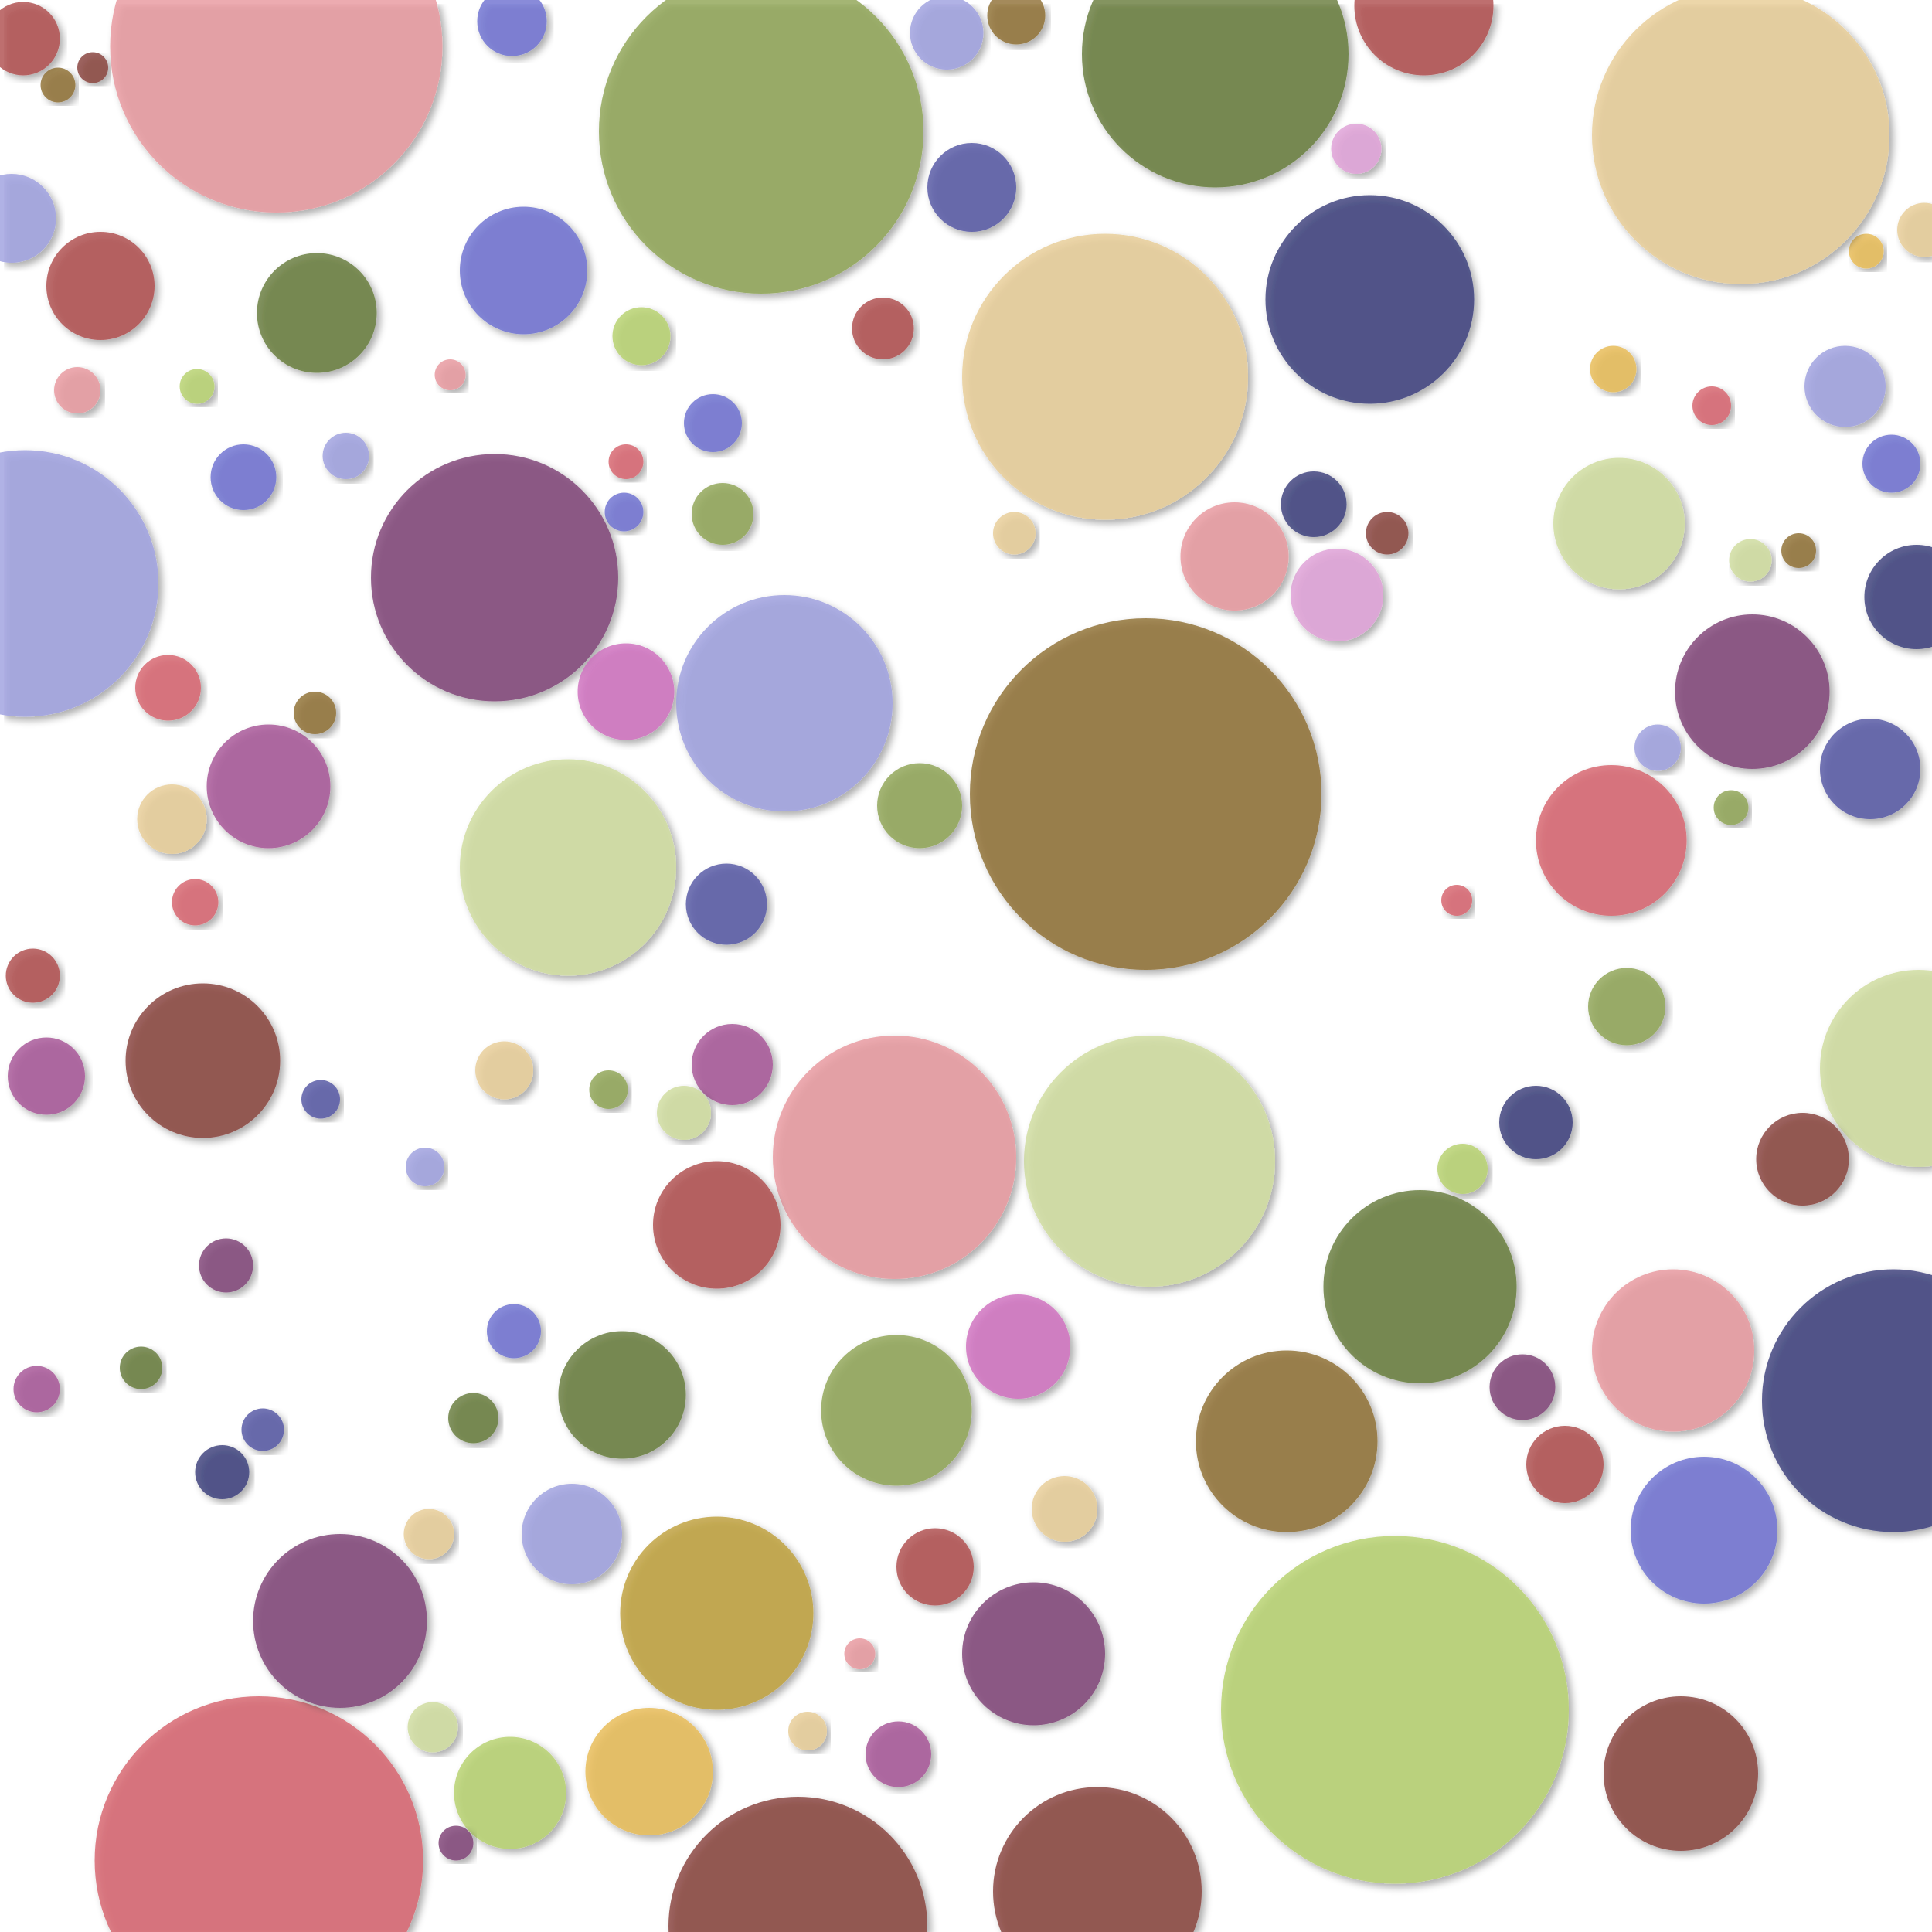
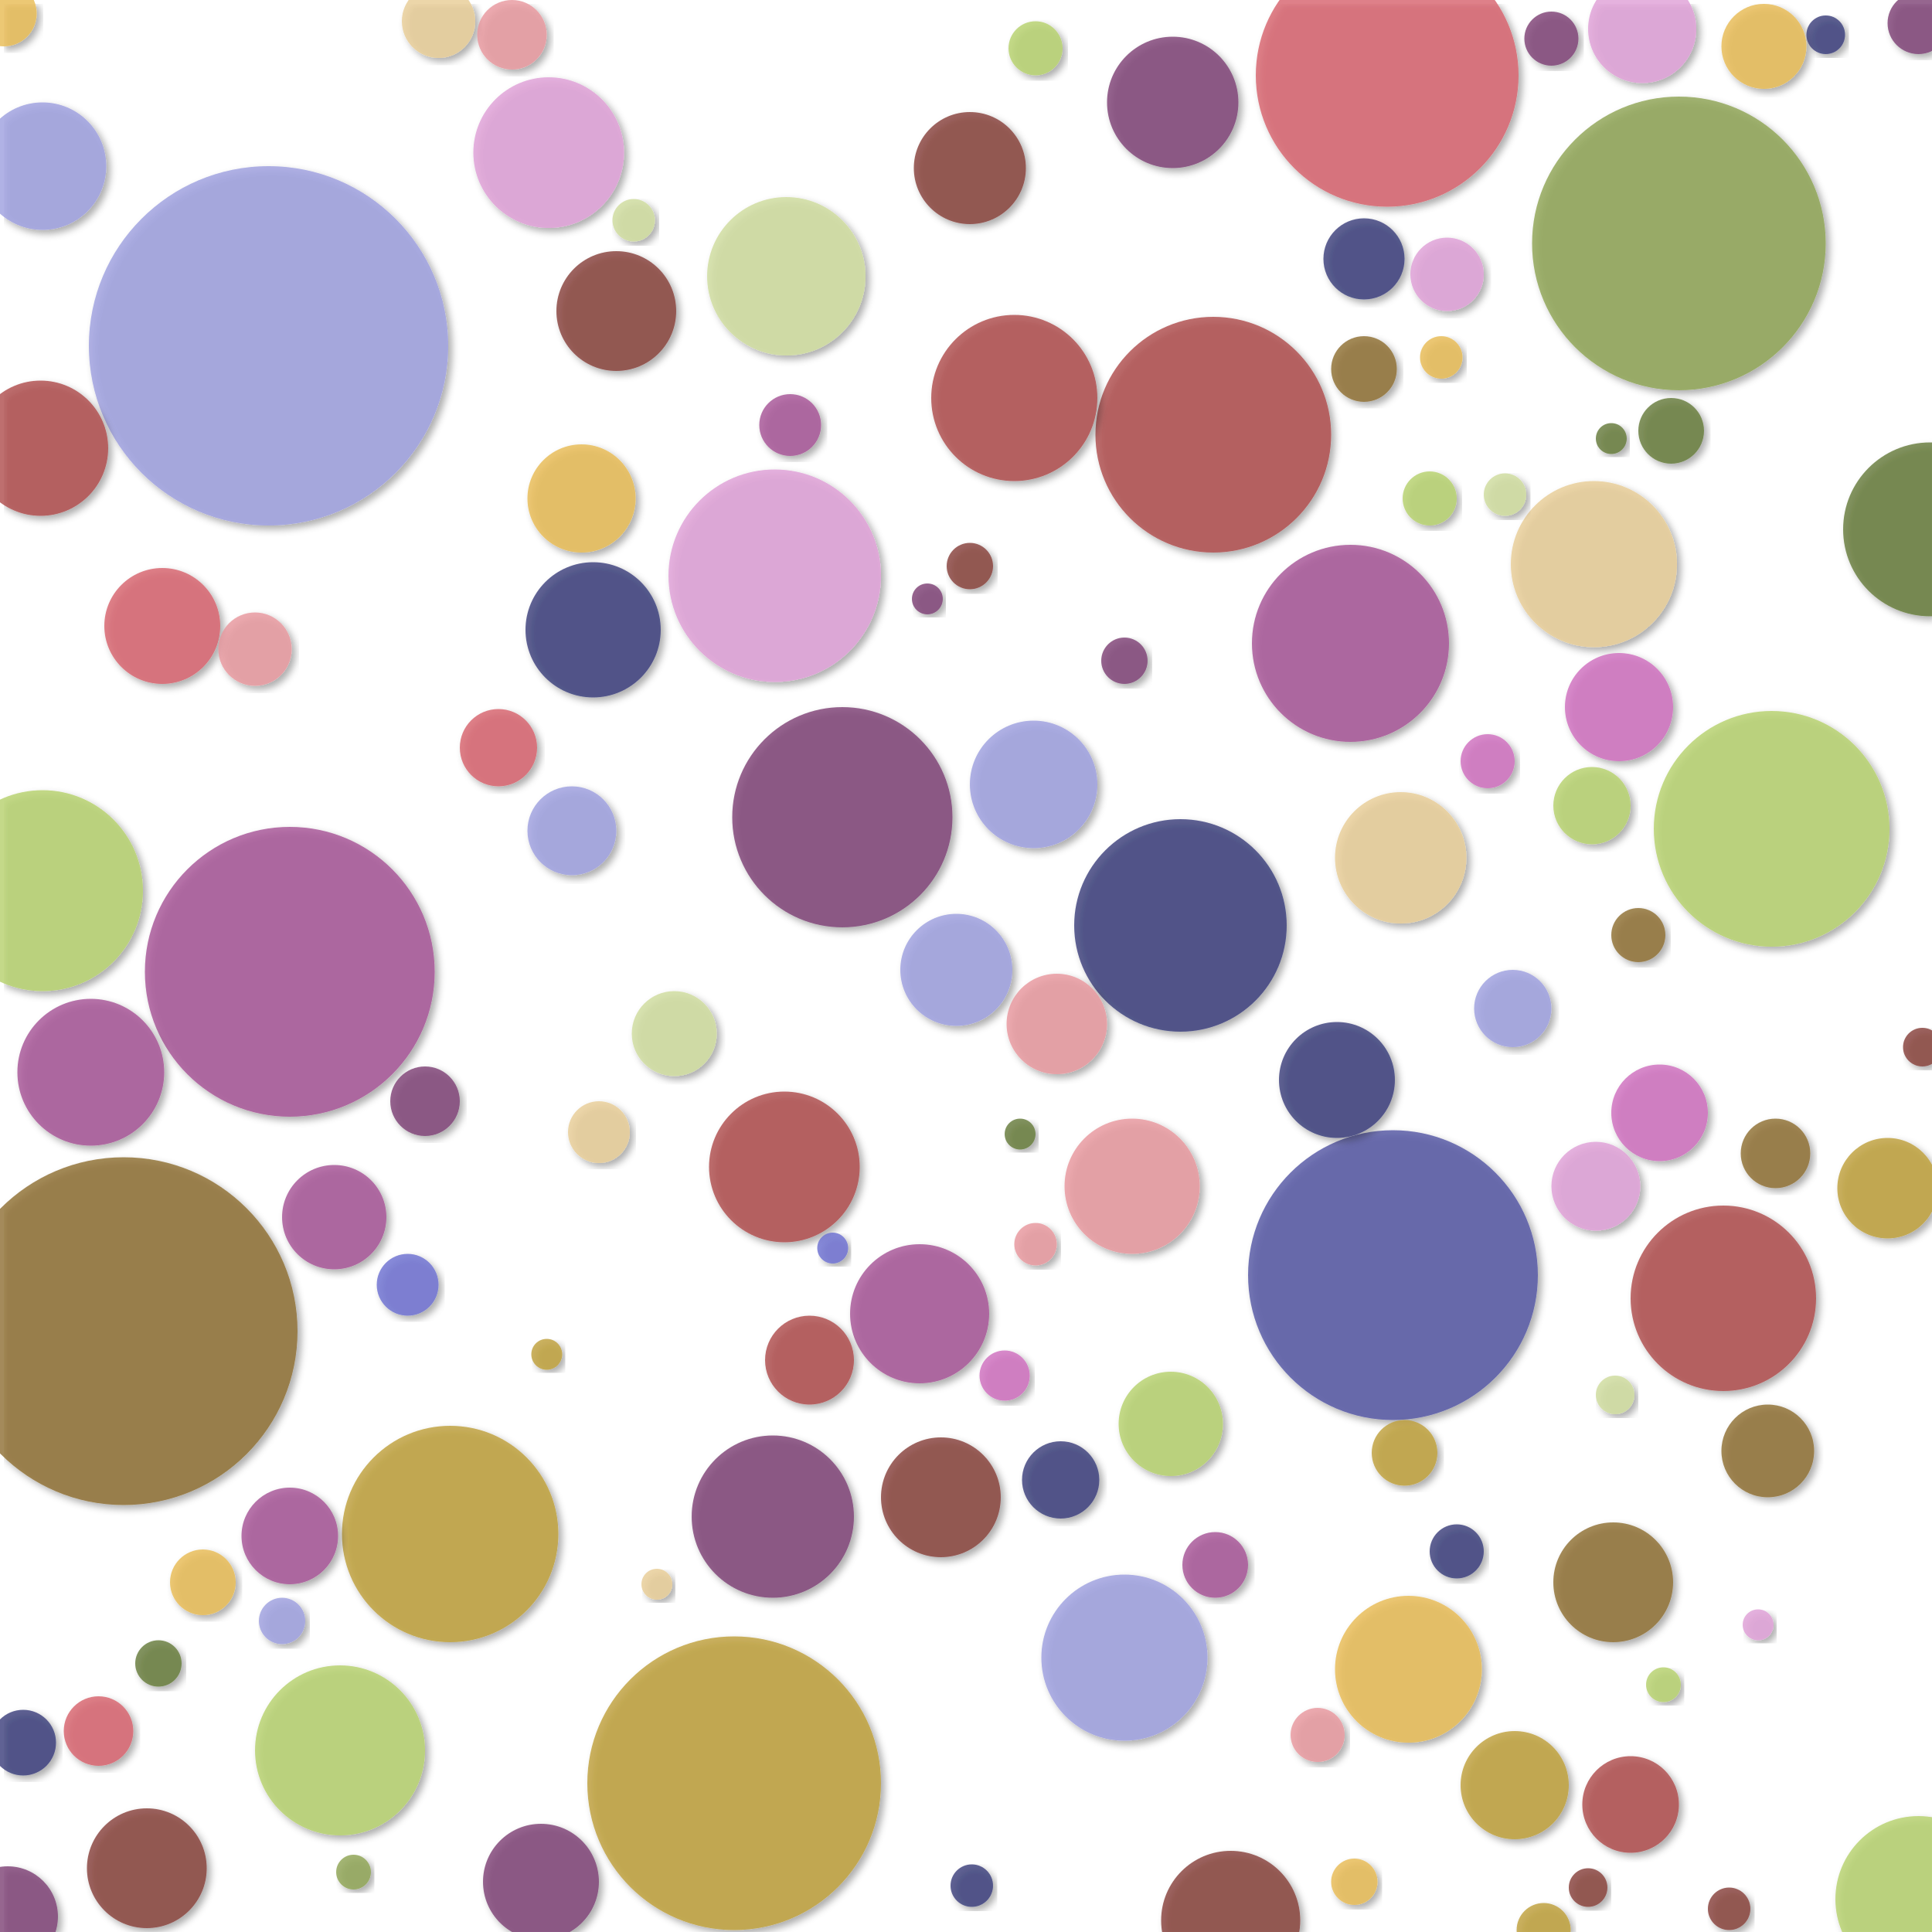
<svg xmlns="http://www.w3.org/2000/svg" viewBox="0 0 1000 1000" width="800" stroke="black" stroke-width="4">
  <filter id="shadow" color-interpolation-filters="sRGB">
    <feDropShadow dx="2" dy="2" stdDeviation="2" flood-opacity="0.4" />
  </filter>
  <filter id="shadow2" color-interpolation-filters="sRGB">
    <feDropShadow dx="0" dy="0" stdDeviation="5.5" flood-opacity=".8" />
  </filter>
  <g fill="none" stroke="black" stroke-width="4">
-     <circle cx="866" cy="699" r="42" fill="#e7969c" stroke="none" fill-opacity="0.8" filter="url(#shadow)" />
-     <circle cx="572" cy="195" r="74" fill="#e7cb94" stroke="none" fill-opacity="0.8" filter="url(#shadow)" />
-     <circle cx="256" cy="299" r="64" fill="#7b4173" stroke="none" fill-opacity="0.8" filter="url(#shadow)" />
-     <circle cx="143" cy="24" r="86" fill="#e7969c" stroke="none" fill-opacity="0.8" filter="url(#shadow)" />
-     <circle cx="966" cy="130" r="9" fill="#e7ba52" stroke="none" fill-opacity="0.8" filter="url(#shadow)" />
-     <circle cx="371" cy="835" r="50" fill="#bd9e39" stroke="none" fill-opacity="0.8" filter="url(#shadow)" />
-     <circle cx="781" cy="330" r="46" fill="" stroke="none" fill-opacity="0.8" filter="url(#shadow)" />
-     <circle cx="757" cy="605" r="13" fill="#b5cf6b" stroke="none" fill-opacity="0.8" filter="url(#shadow)" />
-     <circle cx="105" cy="549" r="40" fill="#843c39" stroke="none" fill-opacity="0.8" filter="url(#shadow)" />
-     <circle cx="271" cy="140" r="33" fill="#6b6ecf" stroke="none" fill-opacity="0.8" filter="url(#shadow)" />
-     <circle cx="834" cy="435" r="39" fill="#d6616b" stroke="none" fill-opacity="0.8" filter="url(#shadow)" />
-     <circle cx="476" cy="417" r="22" fill="#8ca252" stroke="none" fill-opacity="0.8" filter="url(#shadow)" />
-     <circle cx="490" cy="17" r="19" fill="#9c9ede" stroke="none" fill-opacity="0.8" filter="url(#shadow)" />
-     <circle cx="896" cy="418" r="9" fill="#8ca252" stroke="none" fill-opacity="0.8" filter="url(#shadow)" />
-     <circle cx="294" cy="449" r="56" fill="#cedb9c" stroke="none" fill-opacity="0.8" filter="url(#shadow)" />
-     <circle cx="134" cy="963" r="85" fill="#d6616b" stroke="none" fill-opacity="0.8" filter="url(#shadow)" />
-     <circle cx="13" cy="302" r="69" fill="#9c9ede" stroke="none" fill-opacity="0.8" filter="url(#shadow)" />
-     <circle cx="207" cy="654" r="14" fill="" stroke="none" fill-opacity="0.8" filter="url(#shadow)" />
-     <circle cx="709" cy="155" r="54" fill="#393b79" stroke="none" fill-opacity="0.8" filter="url(#shadow)" />
-     <circle cx="722" cy="885" r="90" fill="#b5cf6b" stroke="none" fill-opacity="0.8" filter="url(#shadow)" />
-     <circle cx="595" cy="601" r="65" fill="#cedb9c" stroke="none" fill-opacity="0.8" filter="url(#shadow)" />
-     <circle cx="394" cy="68" r="84" fill="#8ca252" stroke="none" fill-opacity="0.8" filter="url(#shadow)" />
-     <circle cx="463" cy="599" r="63" fill="#e7969c" stroke="none" fill-opacity="0.8" filter="url(#shadow)" />
-     <circle cx="568" cy="979" r="54" fill="#843c39" stroke="none" fill-opacity="0.8" filter="url(#shadow)" />
-     <circle cx="735" cy="666" r="50" fill="#637939" stroke="none" fill-opacity="0.8" filter="url(#shadow)" />
-     <circle cx="952" cy="931" r="39" fill="" stroke="none" fill-opacity="0.8" filter="url(#shadow)" />
-     <circle cx="993" cy="358" r="14" fill="" stroke="none" fill-opacity="0.8" filter="url(#shadow)" />
-     <circle cx="371" cy="634" r="33" fill="#ad494a" stroke="none" fill-opacity="0.8" filter="url(#shadow)" />
-     <circle cx="629" cy="28" r="69" fill="#637939" stroke="none" fill-opacity="0.8" filter="url(#shadow)" />
-     <circle cx="264" cy="928" r="29" fill="#b5cf6b" stroke="none" fill-opacity="0.8" filter="url(#shadow)" />
-     <circle cx="737" cy="3" r="36" fill="#ad494a" stroke="none" fill-opacity="0.8" filter="url(#shadow)" />
-     <circle cx="136" cy="740" r="11" fill="#5254a3" stroke="none" fill-opacity="0.8" filter="url(#shadow)" />
-     <circle cx="979" cy="240" r="15" fill="#6b6ecf" stroke="none" fill-opacity="0.8" filter="url(#shadow)" />
-     <circle cx="551" cy="781" r="17" fill="#e7cb94" stroke="none" fill-opacity="0.8" filter="url(#shadow)" />
-     <circle cx="666" cy="746" r="47" fill="#8c6d31" stroke="none" fill-opacity="0.8" filter="url(#shadow)" />
-     <circle cx="593" cy="411" r="91" fill="#8c6d31" stroke="none" fill-opacity="0.8" filter="url(#shadow)" />
-     <circle cx="379" cy="551" r="21" fill="#a55194" stroke="none" fill-opacity="0.8" filter="url(#shadow)" />
-     <circle cx="993" cy="553" r="51" fill="#cedb9c" stroke="none" fill-opacity="0.8" filter="url(#shadow)" />
-     <circle cx="102" cy="200" r="9" fill="#b5cf6b" stroke="none" fill-opacity="0.8" filter="url(#shadow)" />
-     <circle cx="139" cy="407" r="32" fill="#a55194" stroke="none" fill-opacity="0.8" filter="url(#shadow)" />
-     <circle cx="57" cy="791" r="50" fill="" stroke="none" fill-opacity="0.8" filter="url(#shadow)" />
-     <circle cx="245" cy="734" r="13" fill="#637939" stroke="none" fill-opacity="0.8" filter="url(#shadow)" />
-     <circle cx="870" cy="918" r="40" fill="#843c39" stroke="none" fill-opacity="0.8" filter="url(#shadow)" />
-     <circle cx="882" cy="792" r="38" fill="#6b6ecf" stroke="none" fill-opacity="0.8" filter="url(#shadow)" />
-     <circle cx="19" cy="719" r="12" fill="#a55194" stroke="none" fill-opacity="0.8" filter="url(#shadow)" />
-     <circle cx="164" cy="162" r="31" fill="#637939" stroke="none" fill-opacity="0.8" filter="url(#shadow)" />
-     <circle cx="296" cy="794" r="26" fill="#9c9ede" stroke="none" fill-opacity="0.8" filter="url(#shadow)" />
-     <circle cx="12" cy="20" r="19" fill="#ad494a" stroke="none" fill-opacity="0.8" filter="url(#shadow)" />
-     <circle cx="842" cy="521" r="20" fill="#8ca252" stroke="none" fill-opacity="0.8" filter="url(#shadow)" />
-     <circle cx="87" cy="356" r="17" fill="#d6616b" stroke="none" fill-opacity="0.8" filter="url(#shadow)" />
-     <circle cx="858" cy="387" r="12" fill="#9c9ede" stroke="none" fill-opacity="0.8" filter="url(#shadow)" />
-     <circle cx="19" cy="454" r="37" fill="" stroke="none" fill-opacity="0.8" filter="url(#shadow)" />
-     <circle cx="503" cy="97" r="23" fill="#5254a3" stroke="none" fill-opacity="0.8" filter="url(#shadow)" />
-     <circle cx="413" cy="997" r="67" fill="#843c39" stroke="none" fill-opacity="0.8" filter="url(#shadow)" />
-     <circle cx="810" cy="758" r="20" fill="#ad494a" stroke="none" fill-opacity="0.8" filter="url(#shadow)" />
-     <circle cx="901" cy="70" r="77" fill="#e7cb94" stroke="none" fill-opacity="0.8" filter="url(#shadow)" />
-     <circle cx="980" cy="725" r="68" fill="#393b79" stroke="none" fill-opacity="0.8" filter="url(#shadow)" />
-     <circle cx="527" cy="697" r="27" fill="#ce6dbd" stroke="none" fill-opacity="0.8" filter="url(#shadow)" />
-     <circle cx="968" cy="398" r="26" fill="#5254a3" stroke="none" fill-opacity="0.8" filter="url(#shadow)" />
-     <circle cx="955" cy="200" r="21" fill="#9c9ede" stroke="none" fill-opacity="0.8" filter="url(#shadow)" />
-     <circle cx="332" cy="174" r="15" fill="#b5cf6b" stroke="none" fill-opacity="0.8" filter="url(#shadow)" />
-     <circle cx="680" cy="261" r="17" fill="#393b79" stroke="none" fill-opacity="0.8" filter="url(#shadow)" />
-     <circle cx="445" cy="856" r="8" fill="#e7969c" stroke="none" fill-opacity="0.8" filter="url(#shadow)" />
-     <circle cx="40" cy="202" r="12" fill="#e7969c" stroke="none" fill-opacity="0.8" filter="url(#shadow)" />
-     <circle cx="464" cy="730" r="39" fill="#8ca252" stroke="none" fill-opacity="0.8" filter="url(#shadow)" />
-     <circle cx="24" cy="557" r="20" fill="#a55194" stroke="none" fill-opacity="0.8" filter="url(#shadow)" />
-     <circle cx="754" cy="466" r="8" fill="#d6616b" stroke="none" fill-opacity="0.8" filter="url(#shadow)" />
-     <circle cx="886" cy="210" r="10" fill="#d6616b" stroke="none" fill-opacity="0.8" filter="url(#shadow)" />
-     <circle cx="179" cy="236" r="12" fill="#9c9ede" stroke="none" fill-opacity="0.8" filter="url(#shadow)" />
-     <circle cx="166" cy="569" r="10" fill="#5254a3" stroke="none" fill-opacity="0.8" filter="url(#shadow)" />
-     <circle cx="718" cy="276" r="11" fill="#843c39" stroke="none" fill-opacity="0.8" filter="url(#shadow)" />
-     <circle cx="233" cy="194" r="8" fill="#e7969c" stroke="none" fill-opacity="0.8" filter="url(#shadow)" />
-     <circle cx="457" cy="170" r="16" fill="#ad494a" stroke="none" fill-opacity="0.8" filter="url(#shadow)" />
-     <circle cx="931" cy="285" r="9" fill="#8c6d31" stroke="none" fill-opacity="0.8" filter="url(#shadow)" />
-     <circle cx="863" cy="585" r="46" fill="" stroke="none" fill-opacity="0.8" filter="url(#shadow)" />
-     <circle cx="89" cy="424" r="18" fill="#e7cb94" stroke="none" fill-opacity="0.8" filter="url(#shadow)" />
-     <circle cx="484" cy="811" r="20" fill="#ad494a" stroke="none" fill-opacity="0.8" filter="url(#shadow)" />
-     <circle cx="525" cy="276" r="11" fill="#e7cb94" stroke="none" fill-opacity="0.8" filter="url(#shadow)" />
-     <circle cx="222" cy="794" r="13" fill="#e7cb94" stroke="none" fill-opacity="0.8" filter="url(#shadow)" />
-     <circle cx="374" cy="266" r="16" fill="#8ca252" stroke="none" fill-opacity="0.8" filter="url(#shadow)" />
-     <circle cx="992" cy="309" r="27" fill="#393b79" stroke="none" fill-opacity="0.8" filter="url(#shadow)" />
-     <circle cx="336" cy="917" r="33" fill="#e7ba52" stroke="none" fill-opacity="0.8" filter="url(#shadow)" />
-     <circle cx="788" cy="718" r="17" fill="#7b4173" stroke="none" fill-opacity="0.8" filter="url(#shadow)" />
-     <circle cx="933" cy="600" r="24" fill="#843c39" stroke="none" fill-opacity="0.8" filter="url(#shadow)" />
-     <circle cx="535" cy="856" r="37" fill="#7b4173" stroke="none" fill-opacity="0.8" filter="url(#shadow)" />
-     <circle cx="6" cy="113" r="23" fill="#9c9ede" stroke="none" fill-opacity="0.8" filter="url(#shadow)" />
-     <circle cx="315" cy="564" r="10" fill="#8ca252" stroke="none" fill-opacity="0.8" filter="url(#shadow)" />
-     <circle cx="835" cy="191" r="12" fill="#e7ba52" stroke="none" fill-opacity="0.8" filter="url(#shadow)" />
-     <circle cx="261" cy="554" r="15" fill="#e7cb94" stroke="none" fill-opacity="0.8" filter="url(#shadow)" />
-     <circle cx="236" cy="954" r="9" fill="#7b4173" stroke="none" fill-opacity="0.8" filter="url(#shadow)" />
-     <circle cx="224" cy="894" r="13" fill="#cedb9c" stroke="none" fill-opacity="0.8" filter="url(#shadow)" />
-     <circle cx="112" cy="697" r="8" fill="" stroke="none" fill-opacity="0.8" filter="url(#shadow)" />
-     <circle cx="324" cy="358" r="25" fill="#ce6dbd" stroke="none" fill-opacity="0.8" filter="url(#shadow)" />
-     <circle cx="324" cy="239" r="9" fill="#d6616b" stroke="none" fill-opacity="0.8" filter="url(#shadow)" />
-     <circle cx="692" cy="308" r="24" fill="#de9ed6" stroke="none" fill-opacity="0.8" filter="url(#shadow)" />
-     <circle cx="406" cy="364" r="56" fill="#9c9ede" stroke="none" fill-opacity="0.8" filter="url(#shadow)" />
-     <circle cx="322" cy="722" r="33" fill="#637939" stroke="none" fill-opacity="0.8" filter="url(#shadow)" />
-     <circle cx="73" cy="708" r="11" fill="#637939" stroke="none" fill-opacity="0.8" filter="url(#shadow)" />
-     <circle cx="906" cy="290" r="11" fill="#cedb9c" stroke="none" fill-opacity="0.8" filter="url(#shadow)" />
-     <circle cx="115" cy="762" r="14" fill="#393b79" stroke="none" fill-opacity="0.8" filter="url(#shadow)" />
-     <circle cx="266" cy="689" r="14" fill="#6b6ecf" stroke="none" fill-opacity="0.8" filter="url(#shadow)" />
-     <circle cx="265" cy="11" r="18" fill="#6b6ecf" stroke="none" fill-opacity="0.8" filter="url(#shadow)" />
-     <circle cx="526" cy="8" r="15" fill="#8c6d31" stroke="none" fill-opacity="0.8" filter="url(#shadow)" />
-     <circle cx="30" cy="44" r="9" fill="#8c6d31" stroke="none" fill-opacity="0.8" filter="url(#shadow)" />
-     <circle cx="795" cy="581" r="19" fill="#393b79" stroke="none" fill-opacity="0.8" filter="url(#shadow)" />
-     <circle cx="4" cy="882" r="18" fill="" stroke="none" fill-opacity="0.8" filter="url(#shadow)" />
-     <circle cx="52" cy="148" r="28" fill="#ad494a" stroke="none" fill-opacity="0.8" filter="url(#shadow)" />
-     <circle cx="702" cy="77" r="13" fill="#de9ed6" stroke="none" fill-opacity="0.8" filter="url(#shadow)" />
-     <circle cx="17" cy="505" r="14" fill="#ad494a" stroke="none" fill-opacity="0.8" filter="url(#shadow)" />
-     <circle cx="996" cy="119" r="14" fill="#e7cb94" stroke="none" fill-opacity="0.8" filter="url(#shadow)" />
-     <circle cx="163" cy="369" r="11" fill="#8c6d31" stroke="none" fill-opacity="0.8" filter="url(#shadow)" />
-     <circle cx="907" cy="358" r="40" fill="#7b4173" stroke="none" fill-opacity="0.8" filter="url(#shadow)" />
-     <circle cx="465" cy="908" r="17" fill="#a55194" stroke="none" fill-opacity="0.8" filter="url(#shadow)" />
-     <circle cx="418" cy="896" r="10" fill="#e7cb94" stroke="none" fill-opacity="0.8" filter="url(#shadow)" />
-     <circle cx="838" cy="271" r="34" fill="#cedb9c" stroke="none" fill-opacity="0.8" filter="url(#shadow)" />
-     <circle cx="176" cy="839" r="45" fill="#7b4173" stroke="none" fill-opacity="0.8" filter="url(#shadow)" />
-     <circle cx="117" cy="655" r="14" fill="#7b4173" stroke="none" fill-opacity="0.8" filter="url(#shadow)" />
-     <circle cx="101" cy="467" r="12" fill="#d6616b" stroke="none" fill-opacity="0.8" filter="url(#shadow)" />
-     <circle cx="323" cy="265" r="10" fill="#6b6ecf" stroke="none" fill-opacity="0.8" filter="url(#shadow)" />
-     <circle cx="220" cy="604" r="10" fill="#9c9ede" stroke="none" fill-opacity="0.8" filter="url(#shadow)" />
-     <circle cx="48" cy="35" r="8" fill="#843c39" stroke="none" fill-opacity="0.8" filter="url(#shadow)" />
-     <circle cx="639" cy="288" r="28" fill="#e7969c" stroke="none" fill-opacity="0.8" filter="url(#shadow)" />
-     <circle cx="376" cy="468" r="21" fill="#5254a3" stroke="none" fill-opacity="0.8" filter="url(#shadow)" />
-     <circle cx="43" cy="80" r="10" fill="" stroke="none" fill-opacity="0.8" filter="url(#shadow)" />
-     <circle cx="369" cy="219" r="15" fill="#6b6ecf" stroke="none" fill-opacity="0.8" filter="url(#shadow)" />
-     <circle cx="192" cy="755" r="30" fill="" stroke="none" fill-opacity="0.8" filter="url(#shadow)" />
-     <circle cx="354" cy="576" r="14" fill="#cedb9c" stroke="none" fill-opacity="0.8" filter="url(#shadow)" />
-     <circle cx="126" cy="247" r="17" fill="#6b6ecf" stroke="none" fill-opacity="0.8" filter="url(#shadow)" />
-     <circle cx="927" cy="496" r="24" fill="" stroke="none" fill-opacity="0.8" filter="url(#shadow)" />
+     <circle cx="22" cy="86" r="33" fill="#9c9ede" stroke="none" fill-opacity="0.8" filter="url(#shadow)" />
+     <circle cx="706" cy="134" r="21" fill="#393b79" stroke="none" fill-opacity="0.8" filter="url(#shadow)" />
+     <circle cx="367" cy="698" r="24" fill="" stroke="none" fill-opacity="0.8" filter="url(#shadow)" />
+     <circle cx="825" cy="292" r="43" fill="#e7cb94" stroke="none" fill-opacity="0.8" filter="url(#shadow)" />
+     <circle cx="943" cy="538" r="40" fill="" stroke="none" fill-opacity="0.8" filter="url(#shadow)" />
+     <circle cx="869" cy="126" r="76" fill="#8ca252" stroke="none" fill-opacity="0.8" filter="url(#shadow)" />
+     <circle cx="150" cy="503" r="75" fill="#a55194" stroke="none" fill-opacity="0.8" filter="url(#shadow)" />
+     <circle cx="995" cy="542" r="10" fill="#843c39" stroke="none" fill-opacity="0.8" filter="url(#shadow)" />
+     <circle cx="4" cy="992" r="26" fill="#7b4173" stroke="none" fill-opacity="0.8" filter="url(#shadow)" />
+     <circle cx="721" cy="660" r="75" fill="#5254a3" stroke="none" fill-opacity="0.8" filter="url(#shadow)" />
+     <circle cx="157" cy="298" r="17" fill="" stroke="none" fill-opacity="0.8" filter="url(#shadow)" />
+     <circle cx="582" cy="858" r="43" fill="#9c9ede" stroke="none" fill-opacity="0.8" filter="url(#shadow)" />
+     <circle cx="380" cy="923" r="76" fill="#bd9e39" stroke="none" fill-opacity="0.8" filter="url(#shadow)" />
+     <circle cx="227" cy="11" r="19" fill="#e7cb94" stroke="none" fill-opacity="0.8" filter="url(#shadow)" />
+     <circle cx="915" cy="751" r="24" fill="#8c6d31" stroke="none" fill-opacity="0.8" filter="url(#shadow)" />
+     <circle cx="606" cy="737" r="27" fill="#b5cf6b" stroke="none" fill-opacity="0.8" filter="url(#shadow)" />
+     <circle cx="401" cy="298" r="55" fill="#de9ed6" stroke="none" fill-opacity="0.8" filter="url(#shadow)" />
+     <circle cx="284" cy="79" r="39" fill="#de9ed6" stroke="none" fill-opacity="0.8" filter="url(#shadow)" />
+     <circle cx="51" cy="896" r="18" fill="#d6616b" stroke="none" fill-opacity="0.8" filter="url(#shadow)" />
+     <circle cx="173" cy="630" r="27" fill="#a55194" stroke="none" fill-opacity="0.8" filter="url(#shadow)" />
+     <circle cx="834" cy="227" r="8" fill="#637939" stroke="none" fill-opacity="0.8" filter="url(#shadow)" />
+     <circle cx="272" cy="525" r="48" fill="" stroke="none" fill-opacity="0.8" filter="url(#shadow)" />
+     <circle cx="84" cy="324" r="30" fill="#d6616b" stroke="none" fill-opacity="0.8" filter="url(#shadow)" />
+     <circle cx="844" cy="934" r="25" fill="#ad494a" stroke="none" fill-opacity="0.8" filter="url(#shadow)" />
+     <circle cx="503" cy="976" r="11" fill="#393b79" stroke="none" fill-opacity="0.8" filter="url(#shadow)" />
+     <circle cx="176" cy="906" r="44" fill="#b5cf6b" stroke="none" fill-opacity="0.8" filter="url(#shadow)" />
+     <circle cx="307" cy="326" r="35" fill="#393b79" stroke="none" fill-opacity="0.8" filter="url(#shadow)" />
+     <circle cx="835" cy="819" r="31" fill="#8c6d31" stroke="none" fill-opacity="0.8" filter="url(#shadow)" />
+     <circle cx="692" cy="559" r="30" fill="#393b79" stroke="none" fill-opacity="0.8" filter="url(#shadow)" />
+     <circle cx="892" cy="672" r="48" fill="#ad494a" stroke="none" fill-opacity="0.8" filter="url(#shadow)" />
+     <circle cx="487" cy="775" r="31" fill="#843c39" stroke="none" fill-opacity="0.8" filter="url(#shadow)" />
+     <circle cx="727" cy="752" r="17" fill="#bd9e39" stroke="none" fill-opacity="0.8" filter="url(#shadow)" />
+     <circle cx="803" cy="20" r="14" fill="#7b4173" stroke="none" fill-opacity="0.8" filter="url(#shadow)" />
+     <circle cx="22" cy="461" r="52" fill="#b5cf6b" stroke="none" fill-opacity="0.8" filter="url(#shadow)" />
+     <circle cx="551" cy="121" r="25" fill="" stroke="none" fill-opacity="0.8" filter="url(#shadow)" />
+     <circle cx="233" cy="794" r="56" fill="#bd9e39" stroke="none" fill-opacity="0.8" filter="url(#shadow)" />
+     <circle cx="917" cy="429" r="61" fill="#b5cf6b" stroke="none" fill-opacity="0.8" filter="url(#shadow)" />
+     <circle cx="999" cy="274" r="45" fill="#637939" stroke="none" fill-opacity="0.8" filter="url(#shadow)" />
+     <circle cx="770" cy="394" r="14" fill="#ce6dbd" stroke="none" fill-opacity="0.8" filter="url(#shadow)" />
+     <circle cx="495" cy="502" r="29" fill="#9c9ede" stroke="none" fill-opacity="0.8" filter="url(#shadow)" />
+     <circle cx="824" cy="417" r="20" fill="#b5cf6b" stroke="none" fill-opacity="0.8" filter="url(#shadow)" />
+     <circle cx="400" cy="785" r="42" fill="#7b4173" stroke="none" fill-opacity="0.8" filter="url(#shadow)" />
+     <circle cx="725" cy="444" r="34" fill="#e7cb94" stroke="none" fill-opacity="0.8" filter="url(#shadow)" />
+     <circle cx="280" cy="974" r="30" fill="#7b4173" stroke="none" fill-opacity="0.8" filter="url(#shadow)" />
+     <circle cx="64" cy="689" r="90" fill="#8c6d31" stroke="none" fill-opacity="0.8" filter="url(#shadow)" />
+     <circle cx="729" cy="864" r="38" fill="#e7ba52" stroke="none" fill-opacity="0.8" filter="url(#shadow)" />
+     <circle cx="977" cy="615" r="26" fill="#bd9e39" stroke="none" fill-opacity="0.8" filter="url(#shadow)" />
+     <circle cx="915" cy="896" r="11" fill="" stroke="none" fill-opacity="0.8" filter="url(#shadow)" />
+     <circle cx="993" cy="983" r="43" fill="#b5cf6b" stroke="none" fill-opacity="0.8" filter="url(#shadow)" />
+     <circle cx="319" cy="161" r="31" fill="#843c39" stroke="none" fill-opacity="0.8" filter="url(#shadow)" />
+     <circle cx="586" cy="614" r="35" fill="#e7969c" stroke="none" fill-opacity="0.8" filter="url(#shadow)" />
+     <circle cx="139" cy="179" r="93" fill="#9c9ede" stroke="none" fill-opacity="0.8" filter="url(#shadow)" />
+     <circle cx="866" cy="997" r="17" fill="" stroke="none" fill-opacity="0.8" filter="url(#shadow)" />
+     <circle cx="582" cy="342" r="12" fill="#7b4173" stroke="none" fill-opacity="0.8" filter="url(#shadow)" />
+     <circle cx="258" cy="387" r="20" fill="#d6616b" stroke="none" fill-opacity="0.8" filter="url(#shadow)" />
+     <circle cx="105" cy="819" r="17" fill="#e7ba52" stroke="none" fill-opacity="0.8" filter="url(#shadow)" />
+     <circle cx="859" cy="576" r="25" fill="#ce6dbd" stroke="none" fill-opacity="0.8" filter="url(#shadow)" />
+     <circle cx="12" cy="902" r="17" fill="#393b79" stroke="none" fill-opacity="0.8" filter="url(#shadow)" />
+     <circle cx="701" cy="974" r="12" fill="#e7ba52" stroke="none" fill-opacity="0.8" filter="url(#shadow)" />
+     <circle cx="628" cy="225" r="61" fill="#ad494a" stroke="none" fill-opacity="0.8" filter="url(#shadow)" />
+     <circle cx="865" cy="223" r="17" fill="#637939" stroke="none" fill-opacity="0.8" filter="url(#shadow)" />
+     <circle cx="393" cy="25" r="39" fill="" stroke="none" fill-opacity="0.8" filter="url(#shadow)" />
+     <circle cx="535" cy="406" r="33" fill="#9c9ede" stroke="none" fill-opacity="0.8" filter="url(#shadow)" />
+     <circle cx="607" cy="53" r="34" fill="#7b4173" stroke="none" fill-opacity="0.8" filter="url(#shadow)" />
+     <circle cx="682" cy="898" r="14" fill="#e7969c" stroke="none" fill-opacity="0.8" filter="url(#shadow)" />
+     <circle cx="480" cy="310" r="8" fill="#7b4173" stroke="none" fill-opacity="0.8" filter="url(#shadow)" />
+     <circle cx="476" cy="680" r="36" fill="#a55194" stroke="none" fill-opacity="0.8" filter="url(#shadow)" />
+     <circle cx="406" cy="604" r="39" fill="#ad494a" stroke="none" fill-opacity="0.8" filter="url(#shadow)" />
+     <circle cx="436" cy="423" r="57" fill="#7b4173" stroke="none" fill-opacity="0.8" filter="url(#shadow)" />
+     <circle cx="990" cy="844" r="24" fill="" stroke="none" fill-opacity="0.8" filter="url(#shadow)" />
+     <circle cx="913" cy="24" r="22" fill="#e7ba52" stroke="none" fill-opacity="0.8" filter="url(#shadow)" />
+     <circle cx="502" cy="87" r="29" fill="#843c39" stroke="none" fill-opacity="0.8" filter="url(#shadow)" />
+     <circle cx="850" cy="15" r="28" fill="#de9ed6" stroke="none" fill-opacity="0.8" filter="url(#shadow)" />
+     <circle cx="2" cy="7" r="17" fill="#e7ba52" stroke="none" fill-opacity="0.8" filter="url(#shadow)" />
+     <circle cx="431" cy="646" r="8" fill="#6b6ecf" stroke="none" fill-opacity="0.8" filter="url(#shadow)" />
+     <circle cx="349" cy="535" r="22" fill="#cedb9c" stroke="none" fill-opacity="0.8" filter="url(#shadow)" />
+     <circle cx="76" cy="967" r="31" fill="#843c39" stroke="none" fill-opacity="0.8" filter="url(#shadow)" />
+     <circle cx="446" cy="742" r="12" fill="" stroke="none" fill-opacity="0.8" filter="url(#shadow)" />
+     <circle cx="296" cy="430" r="23" fill="#9c9ede" stroke="none" fill-opacity="0.8" filter="url(#shadow)" />
+     <circle cx="409" cy="220" r="16" fill="#a55194" stroke="none" fill-opacity="0.8" filter="url(#shadow)" />
+     <circle cx="502" cy="293" r="12" fill="#843c39" stroke="none" fill-opacity="0.8" filter="url(#shadow)" />
+     <circle cx="611" cy="479" r="55" fill="#393b79" stroke="none" fill-opacity="0.8" filter="url(#shadow)" />
+     <circle cx="146" cy="839" r="12" fill="#9c9ede" stroke="none" fill-opacity="0.8" filter="url(#shadow)" />
+     <circle cx="211" cy="665" r="16" fill="#6b6ecf" stroke="none" fill-opacity="0.8" filter="url(#shadow)" />
+     <circle cx="699" cy="333" r="51" fill="#a55194" stroke="none" fill-opacity="0.8" filter="url(#shadow)" />
+     <circle cx="783" cy="522" r="20" fill="#9c9ede" stroke="none" fill-opacity="0.8" filter="url(#shadow)" />
+     <circle cx="740" cy="258" r="14" fill="#b5cf6b" stroke="none" fill-opacity="0.8" filter="url(#shadow)" />
+     <circle cx="993" cy="12" r="16" fill="#7b4173" stroke="none" fill-opacity="0.8" filter="url(#shadow)" />
+     <circle cx="310" cy="586" r="16" fill="#e7cb94" stroke="none" fill-opacity="0.8" filter="url(#shadow)" />
+     <circle cx="838" cy="366" r="28" fill="#ce6dbd" stroke="none" fill-opacity="0.8" filter="url(#shadow)" />
+     <circle cx="283" cy="701" r="8" fill="#bd9e39" stroke="none" fill-opacity="0.8" filter="url(#shadow)" />
+     <circle cx="148" cy="25" r="35" fill="" stroke="none" fill-opacity="0.8" filter="url(#shadow)" />
+     <circle cx="340" cy="820" r="8" fill="#e7cb94" stroke="none" fill-opacity="0.8" filter="url(#shadow)" />
+     <circle cx="746" cy="185" r="11" fill="#e7ba52" stroke="none" fill-opacity="0.8" filter="url(#shadow)" />
+     <circle cx="419" cy="704" r="23" fill="#ad494a" stroke="none" fill-opacity="0.8" filter="url(#shadow)" />
+     <circle cx="718" cy="39" r="68" fill="#d6616b" stroke="none" fill-opacity="0.8" filter="url(#shadow)" />
+     <circle cx="525" cy="206" r="43" fill="#ad494a" stroke="none" fill-opacity="0.8" filter="url(#shadow)" />
+     <circle cx="150" cy="795" r="25" fill="#a55194" stroke="none" fill-opacity="0.8" filter="url(#shadow)" />
+     <circle cx="706" cy="191" r="17" fill="#8c6d31" stroke="none" fill-opacity="0.8" filter="url(#shadow)" />
+     <circle cx="629" cy="810" r="17" fill="#a55194" stroke="none" fill-opacity="0.8" filter="url(#shadow)" />
+     <circle cx="754" cy="803" r="14" fill="#393b79" stroke="none" fill-opacity="0.8" filter="url(#shadow)" />
+     <circle cx="898" cy="321" r="31" fill="" stroke="none" fill-opacity="0.8" filter="url(#shadow)" />
+     <circle cx="848" cy="484" r="14" fill="#8c6d31" stroke="none" fill-opacity="0.8" filter="url(#shadow)" />
+     <circle cx="826" cy="614" r="23" fill="#de9ed6" stroke="none" fill-opacity="0.8" filter="url(#shadow)" />
+     <circle cx="265" cy="18" r="18" fill="#e7969c" stroke="none" fill-opacity="0.8" filter="url(#shadow)" />
+     <circle cx="822" cy="977" r="10" fill="#843c39" stroke="none" fill-opacity="0.8" filter="url(#shadow)" />
+     <circle cx="549" cy="766" r="20" fill="#393b79" stroke="none" fill-opacity="0.8" filter="url(#shadow)" />
+     <circle cx="784" cy="924" r="28" fill="#bd9e39" stroke="none" fill-opacity="0.8" filter="url(#shadow)" />
+     <circle cx="520" cy="712" r="13" fill="#ce6dbd" stroke="none" fill-opacity="0.8" filter="url(#shadow)" />
+     <circle cx="861" cy="872" r="9" fill="#b5cf6b" stroke="none" fill-opacity="0.8" filter="url(#shadow)" />
+     <circle cx="779" cy="256" r="11" fill="#cedb9c" stroke="none" fill-opacity="0.8" filter="url(#shadow)" />
+     <circle cx="301" cy="258" r="28" fill="#e7ba52" stroke="none" fill-opacity="0.8" filter="url(#shadow)" />
+     <circle cx="407" cy="143" r="41" fill="#cedb9c" stroke="none" fill-opacity="0.8" filter="url(#shadow)" />
+     <circle cx="21" cy="232" r="35" fill="#ad494a" stroke="none" fill-opacity="0.8" filter="url(#shadow)" />
+     <circle cx="919" cy="597" r="18" fill="#8c6d31" stroke="none" fill-opacity="0.8" filter="url(#shadow)" />
+     <circle cx="895" cy="988" r="11" fill="#843c39" stroke="none" fill-opacity="0.8" filter="url(#shadow)" />
+     <circle cx="945" cy="18" r="10" fill="#393b79" stroke="none" fill-opacity="0.8" filter="url(#shadow)" />
+     <circle cx="910" cy="841" r="8" fill="#de9ed6" stroke="none" fill-opacity="0.8" filter="url(#shadow)" />
+     <circle cx="220" cy="570" r="18" fill="#7b4173" stroke="none" fill-opacity="0.8" filter="url(#shadow)" />
+     <circle cx="536" cy="25" r="14" fill="#b5cf6b" stroke="none" fill-opacity="0.8" filter="url(#shadow)" />
+     <circle cx="637" cy="994" r="36" fill="#843c39" stroke="none" fill-opacity="0.8" filter="url(#shadow)" />
+     <circle cx="547" cy="530" r="26" fill="#e7969c" stroke="none" fill-opacity="0.8" filter="url(#shadow)" />
+     <circle cx="183" cy="969" r="9" fill="#8ca252" stroke="none" fill-opacity="0.8" filter="url(#shadow)" />
+     <circle cx="754" cy="967" r="14" fill="" stroke="none" fill-opacity="0.8" filter="url(#shadow)" />
+     <circle cx="82" cy="861" r="12" fill="#637939" stroke="none" fill-opacity="0.8" filter="url(#shadow)" />
+     <circle cx="536" cy="644" r="11" fill="#e7969c" stroke="none" fill-opacity="0.8" filter="url(#shadow)" />
+     <circle cx="132" cy="336" r="19" fill="#e7969c" stroke="none" fill-opacity="0.8" filter="url(#shadow)" />
+     <circle cx="528" cy="587" r="8" fill="#637939" stroke="none" fill-opacity="0.8" filter="url(#shadow)" />
+     <circle cx="328" cy="114" r="11" fill="#cedb9c" stroke="none" fill-opacity="0.8" filter="url(#shadow)" />
+     <circle cx="836" cy="722" r="10" fill="#cedb9c" stroke="none" fill-opacity="0.8" filter="url(#shadow)" />
+     <circle cx="799" cy="999" r="14" fill="#bd9e39" stroke="none" fill-opacity="0.8" filter="url(#shadow)" />
+     <circle cx="749" cy="142" r="19" fill="#de9ed6" stroke="none" fill-opacity="0.8" filter="url(#shadow)" />
+     <circle cx="47" cy="555" r="38" fill="#a55194" stroke="none" fill-opacity="0.8" filter="url(#shadow)" />
  </g>
</svg>
